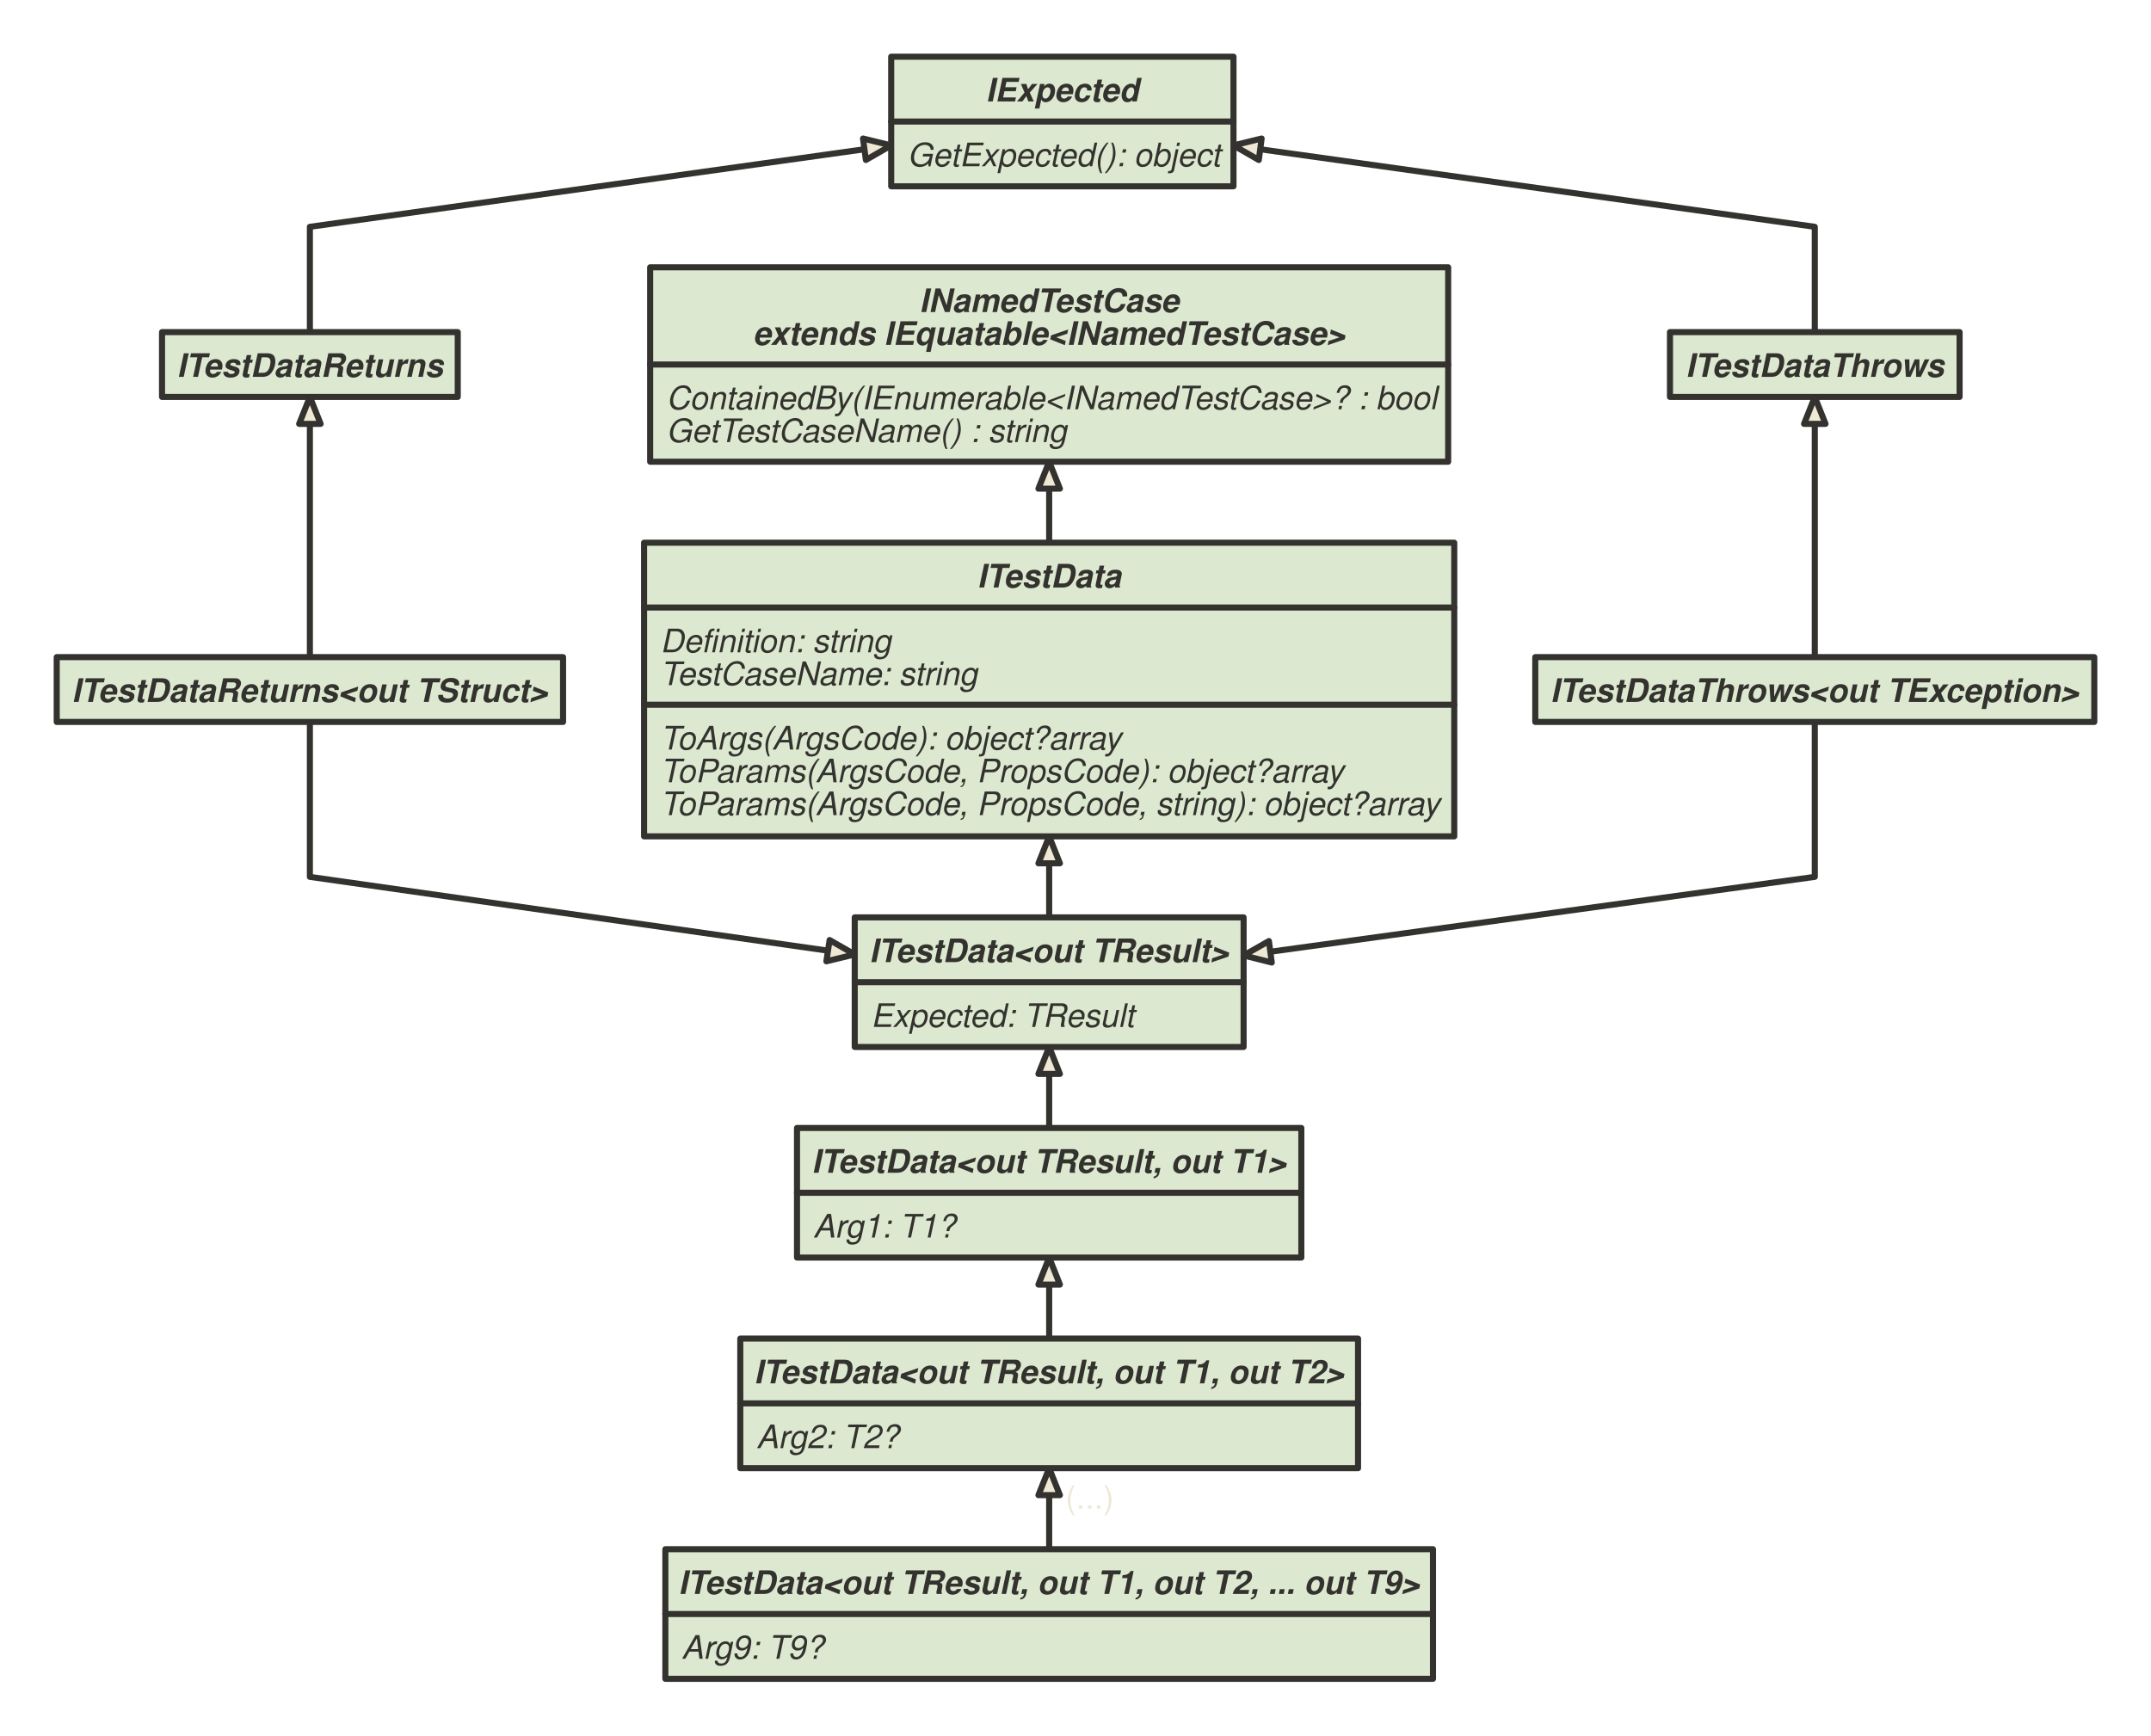
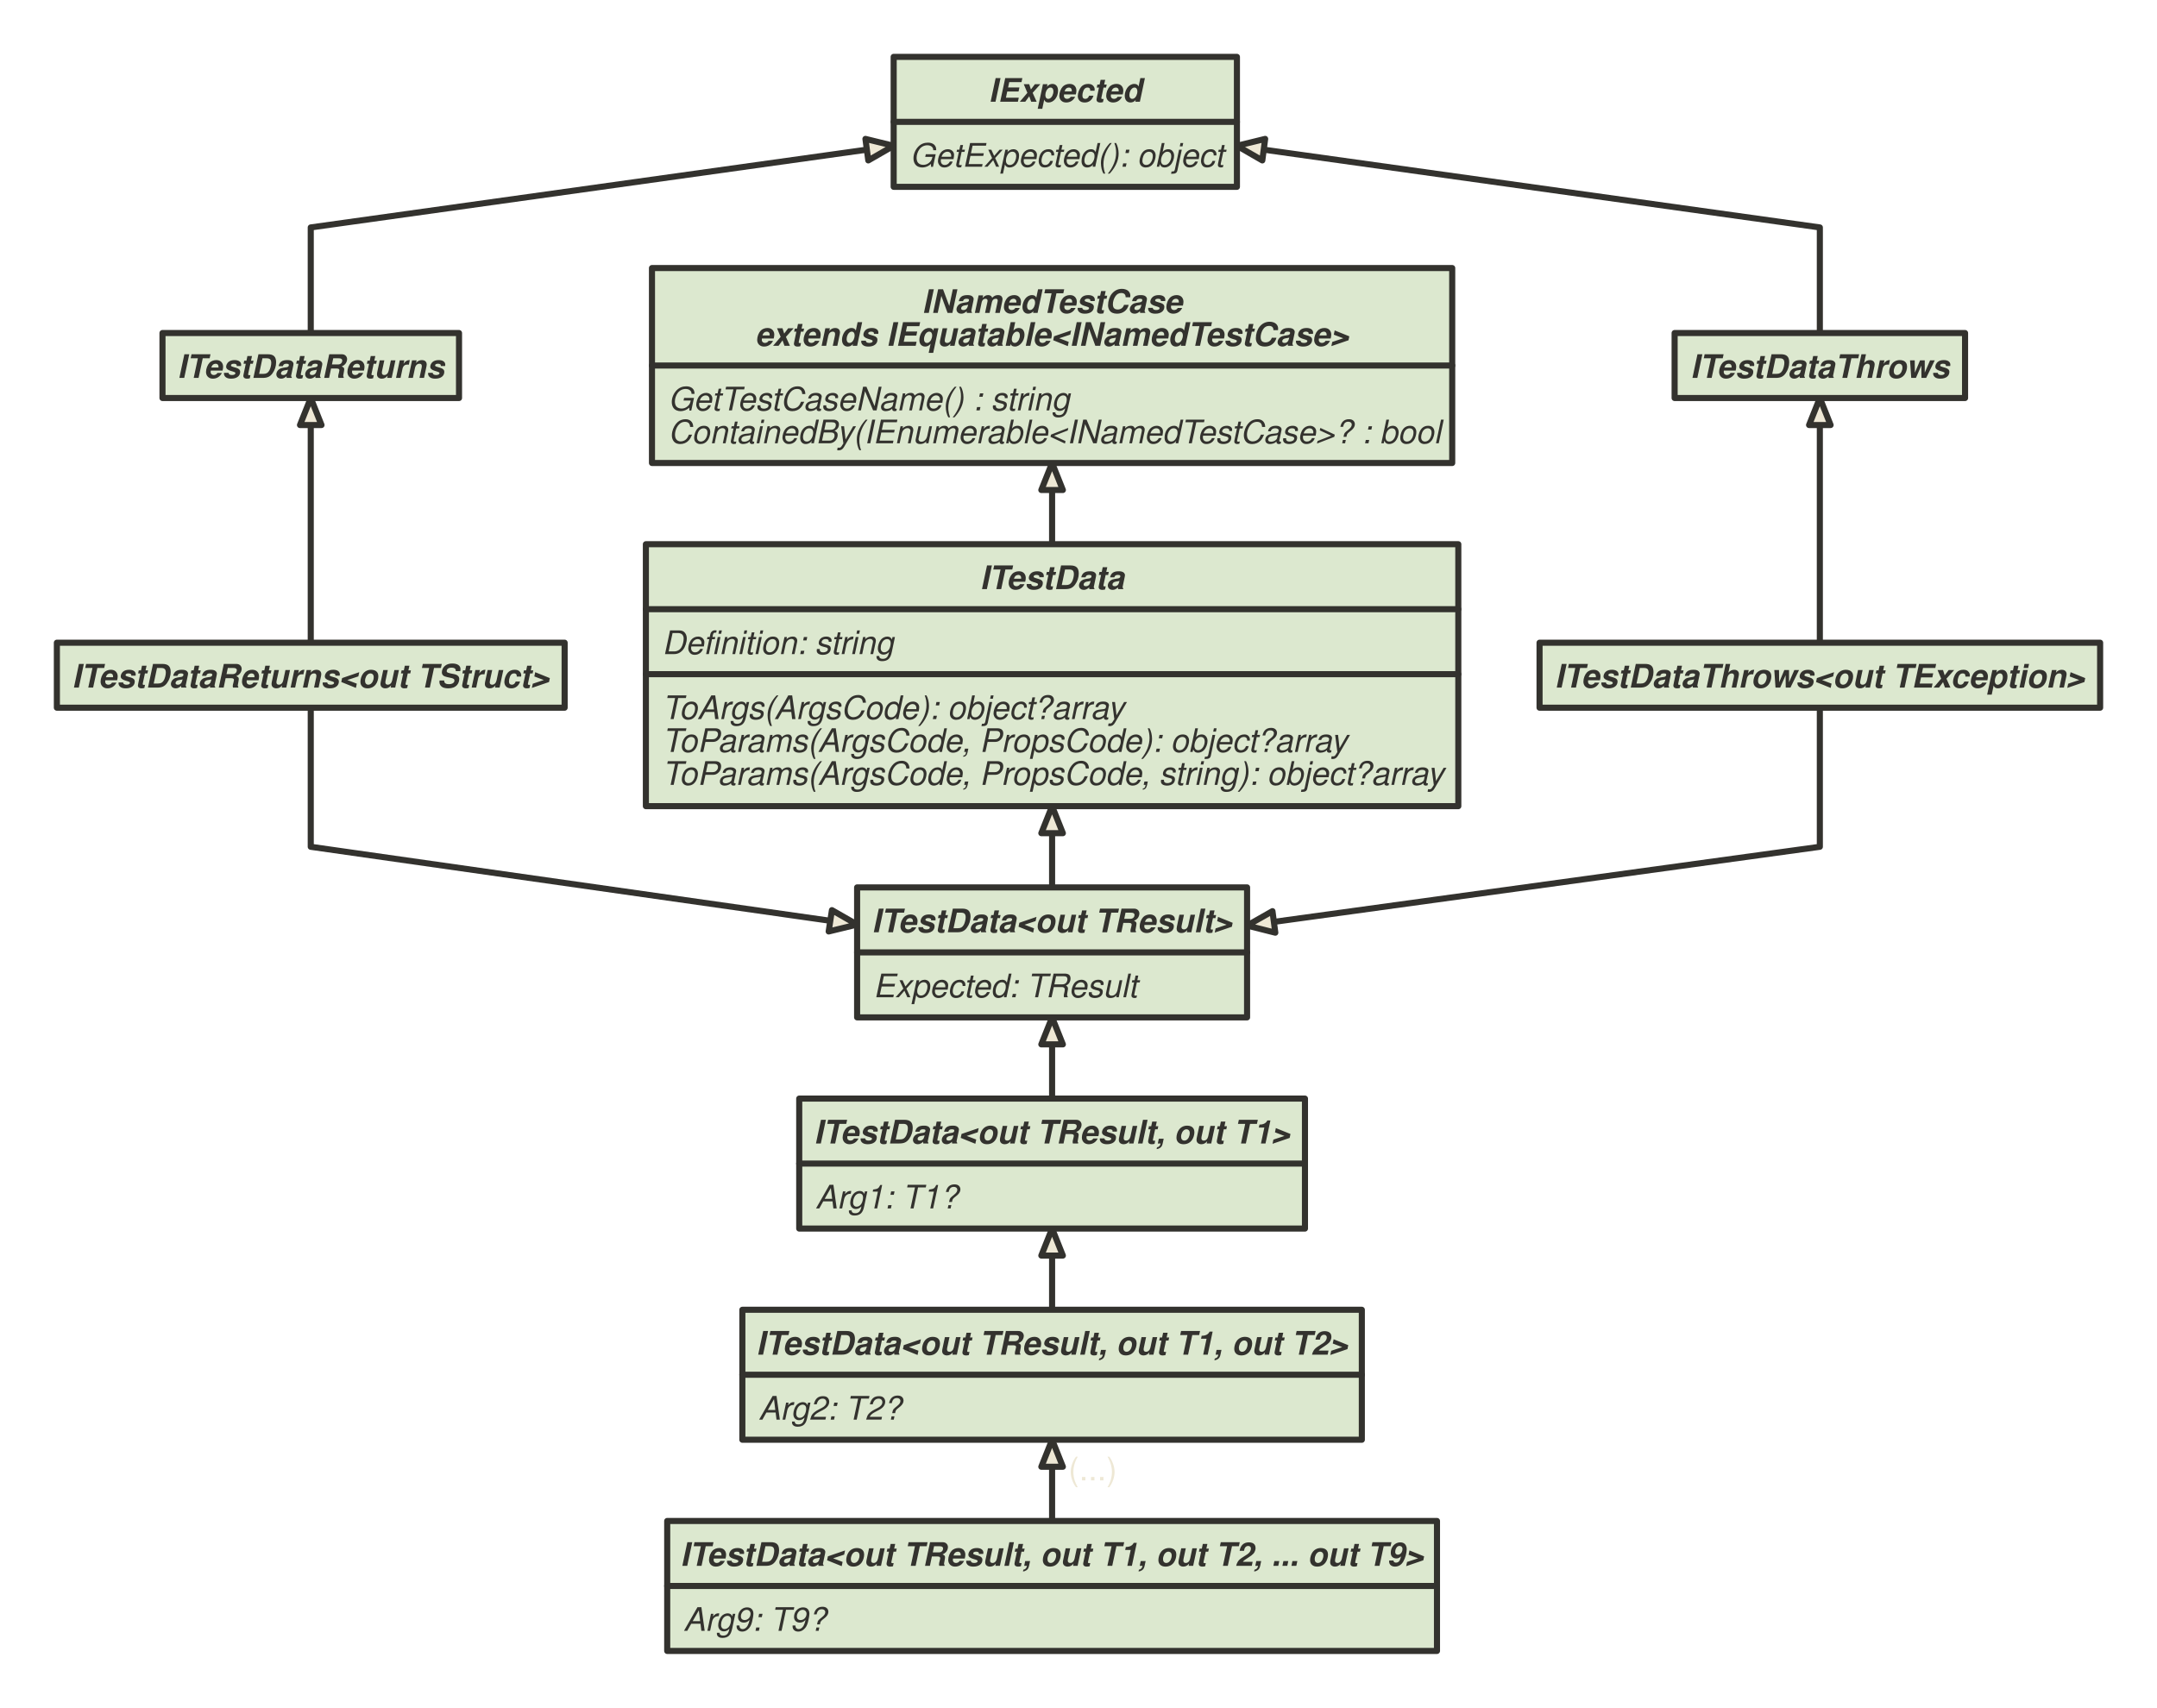
- <svg xmlns="http://www.w3.org/2000/svg" version="1.1" baseProfile="full" width="1062.0" height="857.0" viewBox="0 0 1062 857">
+ <svg xmlns="http://www.w3.org/2000/svg" version="1.1" baseProfile="full" width="1062.0" height="841.0" viewBox="0 0 1062 841">
  <g stroke-width="1.0" text-align="left" font="12pt Helvetica, Arial, sans-serif" font-size="12pt" font-family="Helvetica" font-weight="bold" font-style="normal">
    <g font-family="Helvetica" font-size="12pt" font-weight="bold" font-style="normal" stroke-width="3.0" stroke-linejoin="round" stroke-linecap="round" stroke="#33322E">
      <g stroke="transparent" fill="transparent">
-         <rect x="0.0" y="0.0" height="857.0" width="1062.0" stroke="none" />
+         <rect x="0.0" y="0.0" height="841.0" width="1062.0" stroke="none" />
      </g>
      <g transform="translate(8, 8)" fill="#33322E">
        <g transform="translate(20, 20)" fill="#eee8d5" font-family="Helvetica" font-size="12pt" font-weight="normal" font-style="normal">
          <path d="M398.8 45.7 L125 84 L125 136 L125.0 136.0 " fill="none" />
          <path d="M399.5 51.0 L398.8 45.7 L398.1 40.4 L412.0 43.8 Z" />
-           <path d="M125.0 181.3 L125 220 L125 296.5 L125.0 296.5 " fill="none" />
+           <path d="M125.0 181.3 L125 220 L125 288.5 L125.0 288.5 " fill="none" />
          <path d="M130.3 181.3 L125.0 181.3 L119.7 181.3 L125.0 168.0 Z" />
-           <path d="M125.0 328.5 L125 405 L380.8 441.443 L380.8 441.4 " fill="none" />
-           <path d="M380.0 446.7 L380.8 441.4 L381.6 436.2 L394.0 443.3 Z" />
+           <path d="M125.0 320.5 L125 389 L380.8 425.443 L380.8 425.4 " fill="none" />
+           <path d="M380.0 430.7 L380.8 425.4 L381.6 420.2 L394.0 427.3 Z" />
          <path d="M490.0 213.3 L490 220 L490 240 L490.0 240.0 " fill="none" />
          <path d="M495.3 213.3 L490.0 213.3 L484.7 213.3 L490.0 200.0 Z" />
-           <path d="M490.0 398.3 L490 405 L490 425 L490.0 425.0 " fill="none" />
-           <path d="M495.3 398.3 L490.0 398.3 L484.7 398.3 L490.0 385.0 Z" />
-           <path d="M490.0 502.3 L490 509 L490 529 L490.0 529.0 " fill="none" />
-           <path d="M495.3 502.3 L490.0 502.3 L484.7 502.3 L490.0 489.0 Z" />
-           <path d="M490.0 606.3 L490 613 L490 633 L490.0 633.0 " fill="none" />
-           <path d="M495.3 606.3 L490.0 606.3 L484.7 606.3 L490.0 593.0 Z" />
-           <text x="498.0" y="717.0" stroke="none">(...)</text>
-           <path d="M490.0 710.3 L490 717 L490 737 L490.0 737.0 " fill="none" />
-           <path d="M495.3 710.3 L490.0 710.3 L484.7 710.3 L490.0 697.0 Z" />
-           <path d="M868.0 328.5 L868 405 L599.209 441.977 L599.2 442.0 " fill="none" />
-           <path d="M598.5 436.7 L599.2 442.0 L599.9 447.3 L586.0 443.8 Z" />
+           <path d="M490.0 382.3 L490 389 L490 409 L490.0 409.0 " fill="none" />
+           <path d="M495.3 382.3 L490.0 382.3 L484.7 382.3 L490.0 369.0 Z" />
+           <path d="M490.0 486.3 L490 493 L490 513 L490.0 513.0 " fill="none" />
+           <path d="M495.3 486.3 L490.0 486.3 L484.7 486.3 L490.0 473.0 Z" />
+           <path d="M490.0 590.3 L490 597 L490 617 L490.0 617.0 " fill="none" />
+           <path d="M495.3 590.3 L490.0 590.3 L484.7 590.3 L490.0 577.0 Z" />
+           <text x="498.0" y="701.0" stroke="none">(...)</text>
+           <path d="M490.0 694.3 L490 701 L490 721 L490.0 721.0 " fill="none" />
+           <path d="M495.3 694.3 L490.0 694.3 L484.7 694.3 L490.0 681.0 Z" />
+           <path d="M868.0 320.5 L868 389 L599.209 425.977 L599.2 426.0 " fill="none" />
+           <path d="M598.5 420.7 L599.2 426.0 L599.9 431.3 L586.0 427.8 Z" />
          <path d="M594.2 45.7 L868 84 L868 136 L868.0 136.0 " fill="none" />
          <path d="M594.9 40.4 L594.2 45.7 L593.5 51.0 L581.0 43.8 Z" />
-           <path d="M868.0 181.3 L868 220 L868 296.5 L868.0 296.5 " fill="none" />
+           <path d="M868.0 181.3 L868 220 L868 288.5 L868.0 288.5 " fill="none" />
          <path d="M873.3 181.3 L868.0 181.3 L862.7 181.3 L868.0 168.0 Z" />
          <g data-name="IExpected">
            <g fill="#DCE8CF" stroke="#33322E" data-name="IExpected">
              <rect x="412.0" y="0.0" height="64.0" width="169.0" data-name="IExpected" />
              <path d="M412.0 32.0 L581.0 32.0" fill="none" data-name="IExpected" />
            </g>
            <g transform="translate(412, 0)" font-family="Helvetica" font-size="12pt" font-weight="bold" font-style="italic" data-name="IExpected" data-compartment="0">
              <g transform="translate(8, 8)" fill="#33322E" text-align="center" data-name="IExpected" data-compartment="0">
                <text x="76.5" y="14.1" stroke="none" text-anchor="middle" data-name="IExpected" data-compartment="0">IExpected</text>
              </g>
            </g>
            <g transform="translate(412, 32)" font-family="Helvetica" font-size="12pt" font-weight="normal" font-style="italic" data-name="IExpected" data-compartment="1">
              <g transform="translate(8, 8)" fill="#33322E" text-align="left" data-name="IExpected" data-compartment="1">
                <text x="0.0" y="14.1" stroke="none" data-name="IExpected" data-compartment="1">GetExpected(): object</text>
              </g>
            </g>
          </g>
          <g data-name="ITestDataReturns">
            <g fill="#DCE8CF" stroke="#33322E" data-name="ITestDataReturns">
              <rect x="52.0" y="136.0" height="32.0" width="146.0" data-name="ITestDataReturns" />
            </g>
            <g transform="translate(52, 136)" font-family="Helvetica" font-size="12pt" font-weight="bold" font-style="italic" data-name="ITestDataReturns" data-compartment="0">
              <g transform="translate(8, 8)" fill="#33322E" text-align="center" data-name="ITestDataReturns" data-compartment="0">
                <text x="65.0" y="14.1" stroke="none" text-anchor="middle" data-name="ITestDataReturns" data-compartment="0">ITestDataReturns</text>
              </g>
            </g>
          </g>
          <g data-name="ITestDataReturns&lt;out TStruct&gt;">
            <g fill="#DCE8CF" stroke="#33322E" data-name="ITestDataReturns&lt;out TStruct&gt;">
-               <rect x="0.0" y="296.5" height="32.0" width="250.0" data-name="ITestDataReturns&lt;out TStruct&gt;" />
+               <rect x="0.0" y="288.5" height="32.0" width="250.0" data-name="ITestDataReturns&lt;out TStruct&gt;" />
            </g>
-             <g transform="translate(0, 296.5)" font-family="Helvetica" font-size="12pt" font-weight="bold" font-style="italic" data-name="ITestDataReturns&lt;out TStruct&gt;" data-compartment="0">
+             <g transform="translate(0, 288.5)" font-family="Helvetica" font-size="12pt" font-weight="bold" font-style="italic" data-name="ITestDataReturns&lt;out TStruct&gt;" data-compartment="0">
              <g transform="translate(8, 8)" fill="#33322E" text-align="center" data-name="ITestDataReturns&lt;out TStruct&gt;" data-compartment="0">
                <text x="117.0" y="14.1" stroke="none" text-anchor="middle" data-name="ITestDataReturns&lt;out TStruct&gt;" data-compartment="0">ITestDataReturns&lt;out TStruct&gt;</text>
              </g>
            </g>
          </g>
          <g data-name="ITestData&lt;out TResult&gt;">
            <g fill="#DCE8CF" stroke="#33322E" data-name="ITestData&lt;out TResult&gt;">
-               <rect x="394.0" y="425.0" height="64.0" width="192.0" data-name="ITestData&lt;out TResult&gt;" />
-               <path d="M394.0 457.0 L586.0 457.0" fill="none" data-name="ITestData&lt;out TResult&gt;" />
+               <rect x="394.0" y="409.0" height="64.0" width="192.0" data-name="ITestData&lt;out TResult&gt;" />
+               <path d="M394.0 441.0 L586.0 441.0" fill="none" data-name="ITestData&lt;out TResult&gt;" />
            </g>
-             <g transform="translate(394, 425)" font-family="Helvetica" font-size="12pt" font-weight="bold" font-style="italic" data-name="ITestData&lt;out TResult&gt;" data-compartment="0">
+             <g transform="translate(394, 409)" font-family="Helvetica" font-size="12pt" font-weight="bold" font-style="italic" data-name="ITestData&lt;out TResult&gt;" data-compartment="0">
              <g transform="translate(8, 8)" fill="#33322E" text-align="center" data-name="ITestData&lt;out TResult&gt;" data-compartment="0">
                <text x="88.0" y="14.1" stroke="none" text-anchor="middle" data-name="ITestData&lt;out TResult&gt;" data-compartment="0">ITestData&lt;out TResult&gt;</text>
              </g>
            </g>
-             <g transform="translate(394, 457)" font-family="Helvetica" font-size="12pt" font-weight="normal" font-style="italic" data-name="ITestData&lt;out TResult&gt;" data-compartment="1">
+             <g transform="translate(394, 441)" font-family="Helvetica" font-size="12pt" font-weight="normal" font-style="italic" data-name="ITestData&lt;out TResult&gt;" data-compartment="1">
              <g transform="translate(8, 8)" fill="#33322E" text-align="left" data-name="ITestData&lt;out TResult&gt;" data-compartment="1">
                <text x="0.0" y="14.1" stroke="none" data-name="ITestData&lt;out TResult&gt;" data-compartment="1">Expected: TResult</text>
              </g>
            </g>
          </g>
          <g data-name="INamedTestCase">
            <g fill="#DCE8CF" stroke="#33322E" data-name="INamedTestCase">
              <rect x="293.0" y="104.0" height="96.0" width="394.0" data-name="INamedTestCase" />
              <path d="M293.0 152.0 L687.0 152.0" fill="none" data-name="INamedTestCase" />
            </g>
            <g transform="translate(293, 104)" font-family="Helvetica" font-size="12pt" font-weight="bold" font-style="italic" data-name="INamedTestCase" data-compartment="0">
              <g transform="translate(8, 8)" fill="#33322E" text-align="center" data-name="INamedTestCase" data-compartment="0">
                <text x="189.0" y="14.1" stroke="none" text-anchor="middle" data-name="INamedTestCase" data-compartment="0">INamedTestCase</text>
                <text x="189.0" y="30.3" stroke="none" text-anchor="middle" data-name="INamedTestCase" data-compartment="0">extends IEquatable&lt;INamedTestCase&gt;</text>
              </g>
            </g>
            <g transform="translate(293, 152)" font-family="Helvetica" font-size="12pt" font-weight="normal" font-style="italic" data-name="INamedTestCase" data-compartment="1">
              <g transform="translate(8, 8)" fill="#33322E" text-align="left" data-name="INamedTestCase" data-compartment="1">
-                 <text x="0.0" y="14.1" stroke="none" data-name="INamedTestCase" data-compartment="1">ContainedBy(IEnumerable&lt;INamedTestCase&gt;? : bool</text>
-                 <text x="0.0" y="30.3" stroke="none" data-name="INamedTestCase" data-compartment="1">GetTestCaseName() : string</text>
+                 <text x="0.0" y="14.1" stroke="none" data-name="INamedTestCase" data-compartment="1">GetTestCaseName() : string</text>
+                 <text x="0.0" y="30.3" stroke="none" data-name="INamedTestCase" data-compartment="1">ContainedBy(IEnumerable&lt;INamedTestCase&gt;? : bool</text>
              </g>
            </g>
          </g>
          <g data-name="ITestData">
            <g fill="#DCE8CF" stroke="#33322E" data-name="ITestData">
-               <rect x="290.0" y="240.0" height="145.0" width="400.0" data-name="ITestData" />
+               <rect x="290.0" y="240.0" height="129.0" width="400.0" data-name="ITestData" />
              <path d="M290.0 272.0 L690.0 272.0" fill="none" data-name="ITestData" />
-               <path d="M290.0 320.0 L690.0 320.0" fill="none" data-name="ITestData" />
+               <path d="M290.0 304.0 L690.0 304.0" fill="none" data-name="ITestData" />
            </g>
            <g transform="translate(290, 240)" font-family="Helvetica" font-size="12pt" font-weight="bold" font-style="italic" data-name="ITestData" data-compartment="0">
              <g transform="translate(8, 8)" fill="#33322E" text-align="center" data-name="ITestData" data-compartment="0">
                <text x="192.0" y="14.1" stroke="none" text-anchor="middle" data-name="ITestData" data-compartment="0">ITestData</text>
              </g>
            </g>
            <g transform="translate(290, 272)" font-family="Helvetica" font-size="12pt" font-weight="normal" font-style="italic" data-name="ITestData" data-compartment="1">
              <g transform="translate(8, 8)" fill="#33322E" text-align="left" data-name="ITestData" data-compartment="1">
                <text x="0.0" y="14.1" stroke="none" data-name="ITestData" data-compartment="1">Definition: string</text>
-                 <text x="0.0" y="30.3" stroke="none" data-name="ITestData" data-compartment="1">TestCaseName: string</text>
              </g>
            </g>
-             <g transform="translate(290, 320)" font-family="Helvetica" font-size="12pt" font-weight="normal" font-style="italic" data-name="ITestData" data-compartment="2">
+             <g transform="translate(290, 304)" font-family="Helvetica" font-size="12pt" font-weight="normal" font-style="italic" data-name="ITestData" data-compartment="2">
              <g transform="translate(8, 8)" fill="#33322E" text-align="left" data-name="ITestData" data-compartment="2">
                <text x="0.0" y="14.1" stroke="none" data-name="ITestData" data-compartment="2">ToArgs(ArgsCode): object?array</text>
                <text x="0.0" y="30.3" stroke="none" data-name="ITestData" data-compartment="2">ToParams(ArgsCode, PropsCode): object?array</text>
                <text x="0.0" y="46.5" stroke="none" data-name="ITestData" data-compartment="2">ToParams(ArgsCode, PropsCode, string): object?array</text>
              </g>
            </g>
          </g>
          <g data-name="ITestData&lt;out TResult, out T1&gt;">
            <g fill="#DCE8CF" stroke="#33322E" data-name="ITestData&lt;out TResult, out T1&gt;">
-               <rect x="365.5" y="529.0" height="64.0" width="249.0" data-name="ITestData&lt;out TResult, out T1&gt;" />
-               <path d="M365.5 561.0 L614.5 561.0" fill="none" data-name="ITestData&lt;out TResult, out T1&gt;" />
+               <rect x="365.5" y="513.0" height="64.0" width="249.0" data-name="ITestData&lt;out TResult, out T1&gt;" />
+               <path d="M365.5 545.0 L614.5 545.0" fill="none" data-name="ITestData&lt;out TResult, out T1&gt;" />
            </g>
-             <g transform="translate(365.5, 529)" font-family="Helvetica" font-size="12pt" font-weight="bold" font-style="italic" data-name="ITestData&lt;out TResult, out T1&gt;" data-compartment="0">
+             <g transform="translate(365.5, 513)" font-family="Helvetica" font-size="12pt" font-weight="bold" font-style="italic" data-name="ITestData&lt;out TResult, out T1&gt;" data-compartment="0">
              <g transform="translate(8, 8)" fill="#33322E" text-align="center" data-name="ITestData&lt;out TResult, out T1&gt;" data-compartment="0">
                <text x="116.5" y="14.1" stroke="none" text-anchor="middle" data-name="ITestData&lt;out TResult, out T1&gt;" data-compartment="0">ITestData&lt;out TResult, out T1&gt;</text>
              </g>
            </g>
-             <g transform="translate(365.5, 561)" font-family="Helvetica" font-size="12pt" font-weight="normal" font-style="italic" data-name="ITestData&lt;out TResult, out T1&gt;" data-compartment="1">
+             <g transform="translate(365.5, 545)" font-family="Helvetica" font-size="12pt" font-weight="normal" font-style="italic" data-name="ITestData&lt;out TResult, out T1&gt;" data-compartment="1">
              <g transform="translate(8, 8)" fill="#33322E" text-align="left" data-name="ITestData&lt;out TResult, out T1&gt;" data-compartment="1">
                <text x="0.0" y="14.1" stroke="none" data-name="ITestData&lt;out TResult, out T1&gt;" data-compartment="1">Arg1: T1?</text>
              </g>
            </g>
          </g>
          <g data-name="ITestData&lt;out TResult, out T1, out T2&gt;">
            <g fill="#DCE8CF" stroke="#33322E" data-name="ITestData&lt;out TResult, out T1, out T2&gt;">
-               <rect x="337.5" y="633.0" height="64.0" width="305.0" data-name="ITestData&lt;out TResult, out T1, out T2&gt;" />
-               <path d="M337.5 665.0 L642.5 665.0" fill="none" data-name="ITestData&lt;out TResult, out T1, out T2&gt;" />
+               <rect x="337.5" y="617.0" height="64.0" width="305.0" data-name="ITestData&lt;out TResult, out T1, out T2&gt;" />
+               <path d="M337.5 649.0 L642.5 649.0" fill="none" data-name="ITestData&lt;out TResult, out T1, out T2&gt;" />
            </g>
-             <g transform="translate(337.5, 633)" font-family="Helvetica" font-size="12pt" font-weight="bold" font-style="italic" data-name="ITestData&lt;out TResult, out T1, out T2&gt;" data-compartment="0">
+             <g transform="translate(337.5, 617)" font-family="Helvetica" font-size="12pt" font-weight="bold" font-style="italic" data-name="ITestData&lt;out TResult, out T1, out T2&gt;" data-compartment="0">
              <g transform="translate(8, 8)" fill="#33322E" text-align="center" data-name="ITestData&lt;out TResult, out T1, out T2&gt;" data-compartment="0">
                <text x="144.5" y="14.1" stroke="none" text-anchor="middle" data-name="ITestData&lt;out TResult, out T1, out T2&gt;" data-compartment="0">ITestData&lt;out TResult, out T1, out T2&gt;</text>
              </g>
            </g>
-             <g transform="translate(337.5, 665)" font-family="Helvetica" font-size="12pt" font-weight="normal" font-style="italic" data-name="ITestData&lt;out TResult, out T1, out T2&gt;" data-compartment="1">
+             <g transform="translate(337.5, 649)" font-family="Helvetica" font-size="12pt" font-weight="normal" font-style="italic" data-name="ITestData&lt;out TResult, out T1, out T2&gt;" data-compartment="1">
              <g transform="translate(8, 8)" fill="#33322E" text-align="left" data-name="ITestData&lt;out TResult, out T1, out T2&gt;" data-compartment="1">
                <text x="0.0" y="14.1" stroke="none" data-name="ITestData&lt;out TResult, out T1, out T2&gt;" data-compartment="1">Arg2: T2?</text>
              </g>
            </g>
          </g>
          <g data-name="ITestData&lt;out TResult, out T1, out T2, ... out T9&gt;">
            <g fill="#DCE8CF" stroke="#33322E" data-name="ITestData&lt;out TResult, out T1, out T2, ... out T9&gt;">
-               <rect x="300.5" y="737.0" height="64.0" width="379.0" data-name="ITestData&lt;out TResult, out T1, out T2, ... out T9&gt;" />
-               <path d="M300.5 769.0 L679.5 769.0" fill="none" data-name="ITestData&lt;out TResult, out T1, out T2, ... out T9&gt;" />
+               <rect x="300.5" y="721.0" height="64.0" width="379.0" data-name="ITestData&lt;out TResult, out T1, out T2, ... out T9&gt;" />
+               <path d="M300.5 753.0 L679.5 753.0" fill="none" data-name="ITestData&lt;out TResult, out T1, out T2, ... out T9&gt;" />
            </g>
-             <g transform="translate(300.5, 737)" font-family="Helvetica" font-size="12pt" font-weight="bold" font-style="italic" data-name="ITestData&lt;out TResult, out T1, out T2, ... out T9&gt;" data-compartment="0">
+             <g transform="translate(300.5, 721)" font-family="Helvetica" font-size="12pt" font-weight="bold" font-style="italic" data-name="ITestData&lt;out TResult, out T1, out T2, ... out T9&gt;" data-compartment="0">
              <g transform="translate(8, 8)" fill="#33322E" text-align="center" data-name="ITestData&lt;out TResult, out T1, out T2, ... out T9&gt;" data-compartment="0">
                <text x="181.5" y="14.1" stroke="none" text-anchor="middle" data-name="ITestData&lt;out TResult, out T1, out T2, ... out T9&gt;" data-compartment="0">ITestData&lt;out TResult, out T1, out T2, ... out T9&gt;</text>
              </g>
            </g>
-             <g transform="translate(300.5, 769)" font-family="Helvetica" font-size="12pt" font-weight="normal" font-style="italic" data-name="ITestData&lt;out TResult, out T1, out T2, ... out T9&gt;" data-compartment="1">
+             <g transform="translate(300.5, 753)" font-family="Helvetica" font-size="12pt" font-weight="normal" font-style="italic" data-name="ITestData&lt;out TResult, out T1, out T2, ... out T9&gt;" data-compartment="1">
              <g transform="translate(8, 8)" fill="#33322E" text-align="left" data-name="ITestData&lt;out TResult, out T1, out T2, ... out T9&gt;" data-compartment="1">
                <text x="0.0" y="14.1" stroke="none" data-name="ITestData&lt;out TResult, out T1, out T2, ... out T9&gt;" data-compartment="1">Arg9: T9?</text>
              </g>
            </g>
          </g>
          <g data-name="ITestDataThrows&lt;out TException&gt;">
            <g fill="#DCE8CF" stroke="#33322E" data-name="ITestDataThrows&lt;out TException&gt;">
-               <rect x="730.0" y="296.5" height="32.0" width="276.0" data-name="ITestDataThrows&lt;out TException&gt;" />
+               <rect x="730.0" y="288.5" height="32.0" width="276.0" data-name="ITestDataThrows&lt;out TException&gt;" />
            </g>
-             <g transform="translate(730, 296.5)" font-family="Helvetica" font-size="12pt" font-weight="bold" font-style="italic" data-name="ITestDataThrows&lt;out TException&gt;" data-compartment="0">
+             <g transform="translate(730, 288.5)" font-family="Helvetica" font-size="12pt" font-weight="bold" font-style="italic" data-name="ITestDataThrows&lt;out TException&gt;" data-compartment="0">
              <g transform="translate(8, 8)" fill="#33322E" text-align="center" data-name="ITestDataThrows&lt;out TException&gt;" data-compartment="0">
                <text x="130.0" y="14.1" stroke="none" text-anchor="middle" data-name="ITestDataThrows&lt;out TException&gt;" data-compartment="0">ITestDataThrows&lt;out TException&gt;</text>
              </g>
            </g>
          </g>
          <g data-name="ITestDataThrows">
            <g fill="#DCE8CF" stroke="#33322E" data-name="ITestDataThrows">
              <rect x="796.5" y="136.0" height="32.0" width="143.0" data-name="ITestDataThrows" />
            </g>
            <g transform="translate(796.5, 136)" font-family="Helvetica" font-size="12pt" font-weight="bold" font-style="italic" data-name="ITestDataThrows" data-compartment="0">
              <g transform="translate(8, 8)" fill="#33322E" text-align="center" data-name="ITestDataThrows" data-compartment="0">
                <text x="63.5" y="14.1" stroke="none" text-anchor="middle" data-name="ITestDataThrows" data-compartment="0">ITestDataThrows</text>
              </g>
            </g>
          </g>
        </g>
      </g>
    </g>
  </g>
</svg>
